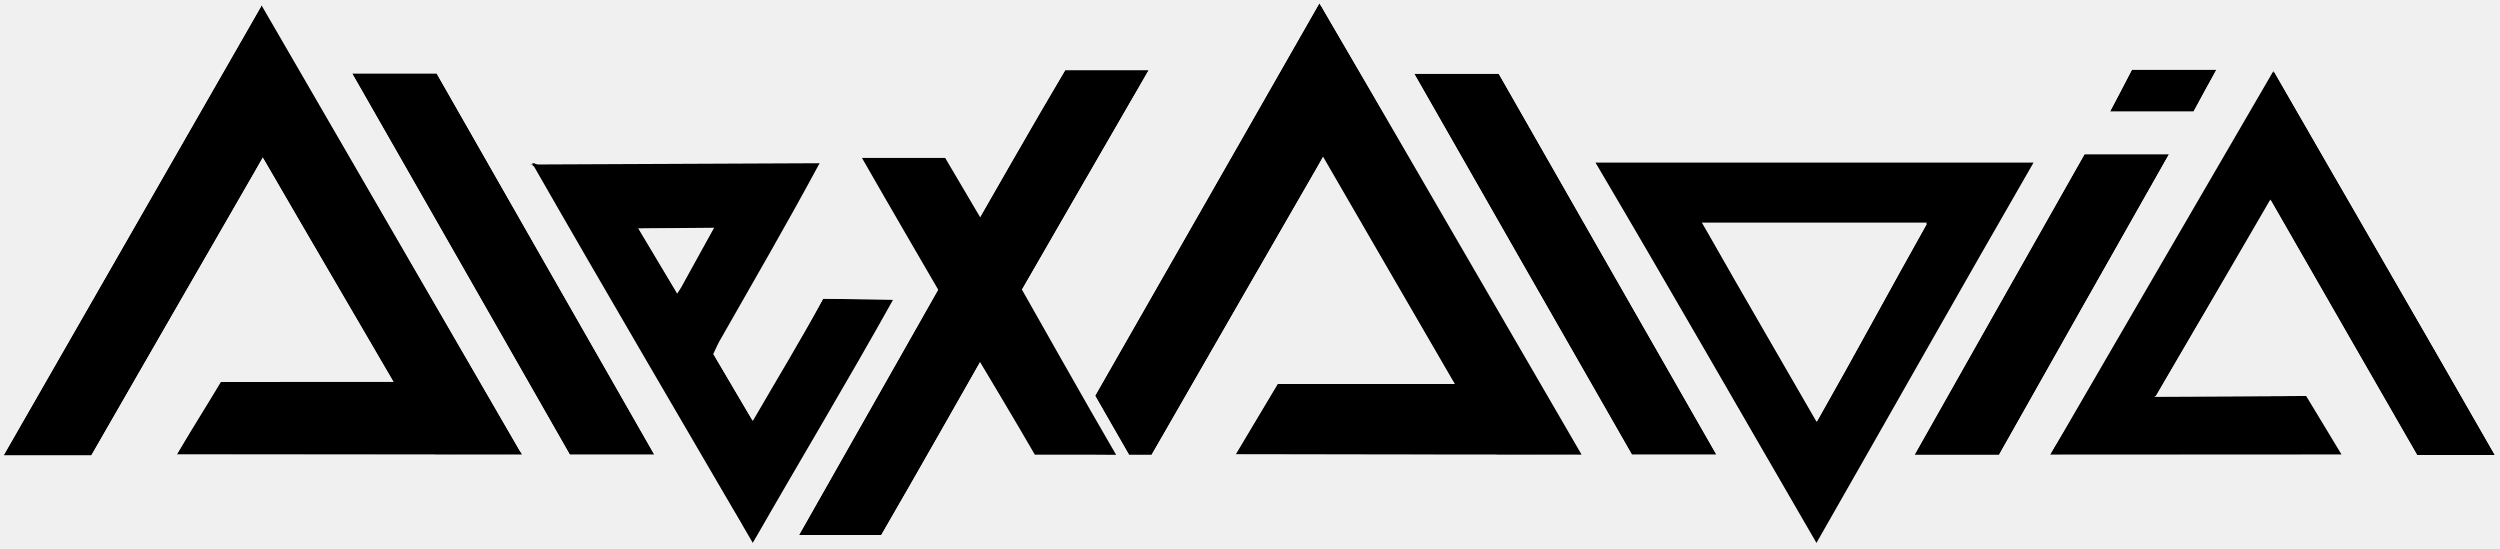
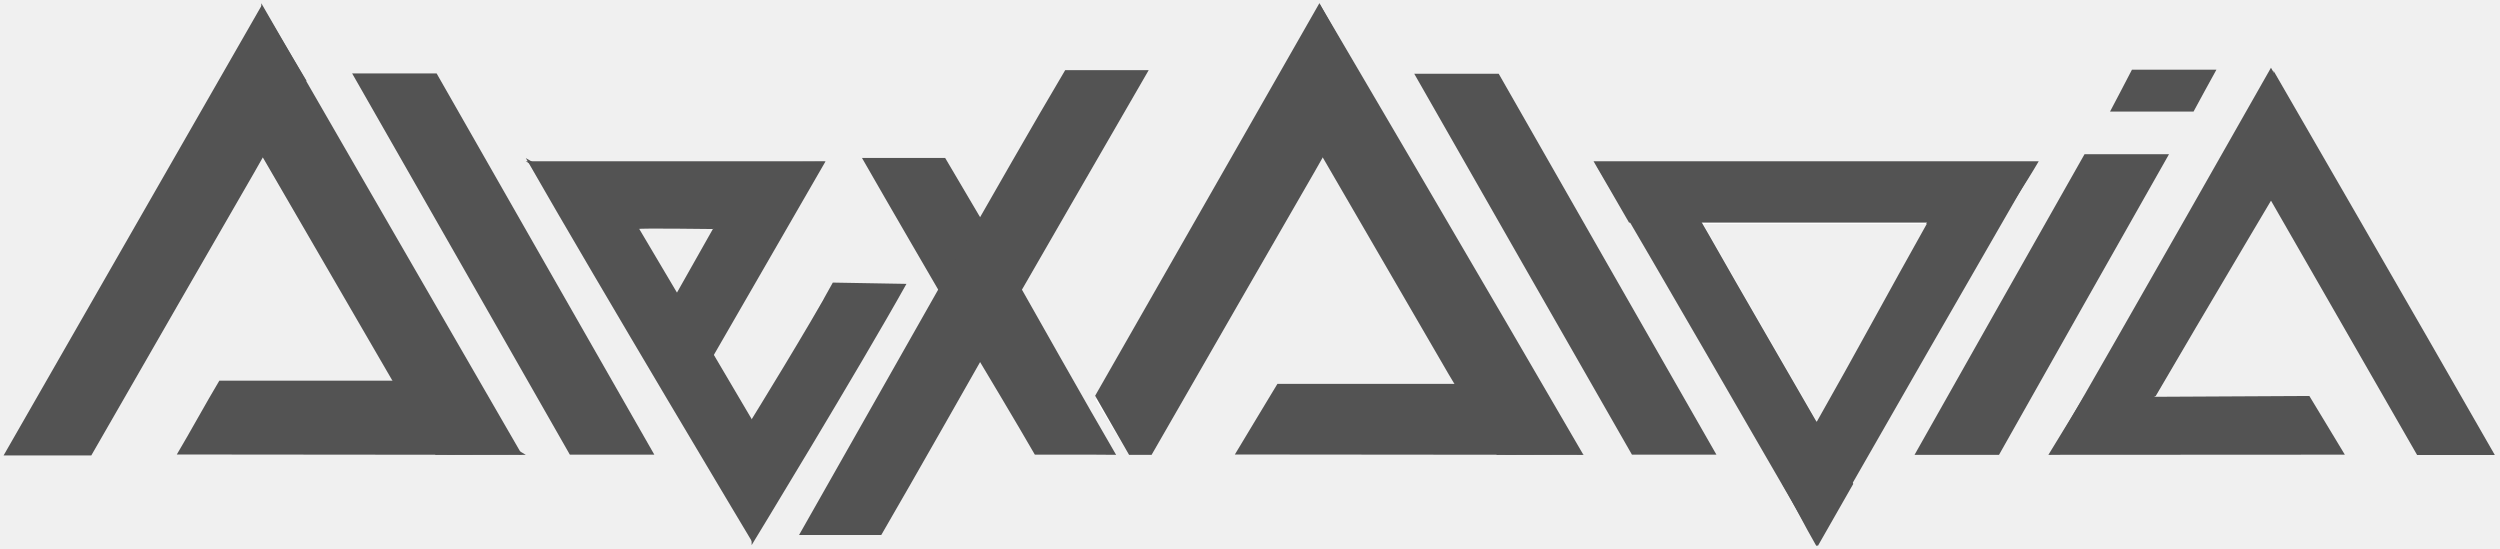
- <svg xmlns="http://www.w3.org/2000/svg" version="1.1" width="100%" height="100%" viewBox="0 0 775 170" xml:space="preserve">
-   <g id="logo_alex">
-     <defs>
-       <mask id="aab">
-         <path fill="#fff" d="M647 123s-7.83 11.78-11.4 17.95h90.3c-3.9-6.4-7.2-12-11-18.2L647 123zm0 0" />
-       </mask>
-       <mask id="aaa">
-         <path fill="#fff" d="M773.4 141.05c-22.8-39.9-46-79.7-68.6-119.1-23.1 39.8-46.3 79.5-69.2 119l22.4.05 13.79-24.09c10.77-18.57 21.14-36.4 32.01-55.06 15.6 27.3 30.6 53.3 45.5 79.2h24.1zm0 0" />
-       </mask>
-       <mask id="aac">
-         <path fill="#fff" d="M494.6 50.4c23 39 45.5 78.3 68.5 117.9 22.7-39.7 44.8-78.9 67.3-117.9H494.6zm33.4 19h69.3c-11.8 21-21.95 39.94-34.05 61.24-12.2-21.2-23.35-40.24-35.25-61.24zm0 0" />
-       </mask>
-       <mask id="aae">
-         <path fill="#fff" d="M672.4 47.8h-26.2c-17.6 31-35 61.9-52.7 93.2h26.2c17.3-30.7 34.8-61.6 52.7-93.2zm0 0" />
-       </mask>
-       <mask id="aad">
-         <path fill="#fff" d="M687.1 21.6h-26.2c-1.9 3.7-4.7 9-6.8 13H680c1.8-3.3 4.7-8.7 7.1-13zm0 0" />
-       </mask>
-       <mask id="aaf">
-         <path fill="#fff" d="M532.1 140.95c-22.9-40-45.3-79.2-67.5-118.1h-26.2c22.7 39.8 45.1 79 67.5 118.1h26.2zm0 0" />
-       </mask>
-       <mask id="aah">
-         <path fill="#fff" d="M409 1s-40.52 71-68.6 120.08l-.91 1.6L350 141h7c15.18-26.48 43.01-74.71 50.57-87.82L423 26 409 1zm0 0" />
-       </mask>
-       <mask id="aag">
-         <path fill="#fff" d="M383.1 140.85c36.1.1 71 .1 107.2.1-27.2-46.8-53.8-92.7-80.9-139.4-23.51 41.02-69.73 122.37-69.73 122.37L350 141l5.8-.05c17.7-30.8 35.4-61.6 53.7-93.5 14.2 24.6 27.6 47.6 41.5 71.6h-54.9c-4.3 7.2-8.5 14.2-13 21.8zm0 0" />
-       </mask>
-       <mask id="aaj">
-         <path fill="#fff" d="M316.81 89.8s25.89-44.95 39.29-68.05h-25.9c-9 15.1-26.37 45.57-26.37 45.57l-13 22.46s-28.63 50.47-43.13 76.07h25.5c10-17.2 30.63-53.6 30.63-53.6l12.98-22.45zm0 0" />
-       </mask>
-       <mask id="aal">
-         <path fill="#fff" d="M222.92 105.96c-.59 1.06-2.32 4.98-2.92 6.04l-12-18c.44-.8 2.7-4.06 3.13-4.83 3.63-6.6 6.82-12.43 10.24-18.57L176 71c.22.37-12-20-12-20l90.07-.4c-10.48 19.47-20.7 36.97-31.15 55.36zm0 0" />
-       </mask>
-       <mask id="aak">
-         <path fill="#fff" d="M255.17 92.6c-7 13-14.1 24.6-21.8 37.9-4.4-7.5-11.9-20.2-11.9-20.2L186 51l-21.03-.4c22.9 40 45.4 78.2 68.4 117.7 14.7-25.7 29.16-49.7 43.66-75.7h-21.86zm0 0" />
-       </mask>
-       <mask id="aam">
-         <path fill="#fff" d="M109.15 22.75c22.8 39.8 45.2 79.2 67.5 118.2h26.2c-22.8-39.8-45.2-79.2-67.5-118.2h-26.2zm0 0" />
-       </mask>
-       <mask id="aan">
-         <path fill="#fff" d="M68.48 118.42c-4.3 7.2-9.28 15.08-13.68 22.48h107c-27-46.6-53.6-92.4-80.7-139.2-26.9 46.9-53.3 92.9-80 139.5h27.2c17.6-30.7 34.85-60.37 53.15-92.27 14.2 24.5 26.68 45.56 40.58 69.46-19 0-35.55.03-53.55.03zm0 0" />
-       </mask>
-     </defs>
-     <g id="letters">
-       <g>
-         <g>
-           <g mask="url(#aaa)" fill="">
-             <path d="M704 21s-45.6 80.45-68.5 119.95l32.8-18.2C680.3 102.05 716 42 716 42l-12-21zm0 0" />
-             <path d="M773.4 141.05c-22.8-39.9-68.6-119.1-68.6-119.1l-1 39.9s30.6 53.3 45.5 79.2h24.1zm0 0" />
-           </g>
-           <path d="M635 141l91.9-.05c-3.9-6.4-7.2-12-11-18.2l-46.71.24L646 123l-11 18zm0 0" mask="url(#aab)" />
-         </g>
-         <g>
-           <g mask="url(#aac)">
-             <path d="M563.1 169.3c-3.56-6.13-7.11-13.26-10.65-19.37l10.75-19.39.05.1c12.1-21.3 22.25-40.24 34.05-61.24h-.2l10.53-19h23.77c-22.5 39-45.6 79.2-68.3 118.9zm0 0" />
-             <path d="M620 69H505c-3.73-6.38-7.25-12.64-11-19h138c-3.67 6.36-12 19-12 19zm0 0" />
-             <path d="M529.53 72.38c11.48 20.22 22.3 38.73 34.12 59.26l.11-.2 10.76 18.55c-3.66 6.43-7.33 12.86-11.02 19.31-23-39.6-45.5-78.9-68.5-117.9h22.36l12.17 20.98zm0 0" />
-           </g>
-         </g>
-         <g>
-           <path d="M687.1 21.6h-26.2c-1.9 3.7-4.7 9-6.8 13H680c1.8-3.3 4.7-8.7 7.1-13zm0 0" mask="url(#aad)" />
-           <path d="M672.4 47.8h-26.2c-17.6 31-35 61.9-52.7 93.2h26.2c17.3-30.7 34.8-61.6 52.7-93.2zm0 0" mask="url(#aae)" />
-         </g>
-         <g>
-           <path d="M532.1 140.95c-22.9-40-45.3-79.2-67.5-118.1h-26.2c22.7 39.8 45.1 79 67.5 118.1h26.2zm0 0" mask="url(#aaf)" />
-         </g>
-         <g>
-           <g mask="url(#aag)">
-             <path d="M490.8 140.9C463.8 94.3 409 1 409 1v46l40.05 68.96L464 141l26.8-.1zm0 0" />
-             <path d="M396 119c-4.3 7.2-8.8 14.5-13.2 21.9l108.2.1-39-22h-56zm0 0" />
-           </g>
-           <path d="M409 1s-40.52 71-68.6 120.08l-.91 1.6L350 141h7c15.18-26.48 43.01-74.71 50.57-87.82L423 26 409 1zm0 0" mask="url(#aah)" />
+ <svg xmlns="http://www.w3.org/2000/svg" version="1.1" width="775" height="170" xml:space="preserve">
+   <g id="aloia">
+     <g id="a3">
+       <g id="mask_a3_1">
+         <path id="a3_m" stroke="none" fill="rgb(255, 255, 255)" d="M 647,123 C 647,123 639.17,134.78 635.6,140.95 L 725.9,140.95 C 722,134.55 718.7,128.95 714.9,122.75 L 647,123 Z M 647,123" />
+       </g>
+       <g id="mask_a3_2">
+         <path id="a3_m2" stroke="none" fill="rgb(255, 255, 255)" d="M 773.4,141.05 C 750.6,101.15 727.4,61.35 704.8,21.95 681.7,61.75 658.5,101.45 635.6,140.95 L 658,141 671.79,116.91 C 682.56,98.34 692.93,80.51 703.8,61.85 719.4,89.15 734.4,115.15 749.3,141.05 756.6,141.05 765.3,141.05 773.4,141.05 Z M 773.4,141.05" />
+       </g>
+       <g id="a3_2">
+         <path id="a3_2_1" stroke="none" fill="rgb(83, 83, 83)" d="M 704,21 C 704,21 658.4,101.45 635.5,140.95 L 668.3,122.75 C 680.3,102.05 716,42 716,42 L 704,21 Z M 704,21" />
+         <path id="a3_2_2" stroke="none" fill="rgb(83, 83, 83)" d="M 773.4,141.05 C 750.6,101.15 704.8,21.95 704.8,21.95 L 703.8,61.85 C 703.8,61.85 734.4,115.15 749.3,141.05 756.6,141.05 765.3,141.05 773.4,141.05 Z M 773.4,141.05" />
+       </g>
+       <g id="a3_1">
+         <path id="a3_1_1" stroke="none" fill="rgb(83, 83, 83)" d="M 635,141 L 726.9,140.95 C 723,134.55 719.7,128.95 715.9,122.75 L 669.19,122.99 646,123 635,141 Z M 635,141" />
+       </g>
+     </g>
+     <g id="o">
+       <g id="mask_o1">
+         <path id="o_m" stroke="none" fill="rgb(255, 255, 255)" d="M 494.6,50.4 C 517.6,89.4 540.1,128.7 563.1,168.3 585.8,128.6 607.9,89.4 630.4,50.4 584.8,50.4 540.3,50.4 494.6,50.4 Z M 528,69.4 C 551.9,69.4 573.5,69.4 597.3,69.4 585.5,90.4 575.35,109.34 563.25,130.64 551.05,109.44 539.9,90.4 528,69.4 Z M 528,69.4" />
+       </g>
+       <g id="o1">
+         <g id="o1_1">
+           <path id="o_1" stroke="none" fill="rgb(83, 83, 83)" d="M 563.1,169.3 C 559.54,163.17 555.99,156.04 552.45,149.93 L 563.2,130.54 563.25,130.64 C 575.35,109.34 585.5,90.4 597.3,69.4 L 597.1,69.4 607.63,50.4 631.4,50.4 C 608.9,89.4 585.8,129.6 563.1,169.3 Z M 563.1,169.3" />
+           <path id="o_2" stroke="none" fill="rgb(83, 83, 83)" d="M 620,69 L 597,69 528,69 505,69 C 501.27,62.62 497.75,56.36 494,50 L 632,50 C 628.33,56.36 620,69 620,69 Z M 620,69" />
+           <path id="o_3" stroke="none" fill="rgb(83, 83, 83)" d="M 529.53,72.38 C 541.01,92.6 551.83,111.11 563.65,131.64 L 563.76,131.44 574.52,149.99 C 570.86,156.42 567.19,162.85 563.5,169.3 540.5,129.7 518,90.4 495,51.4 L 517.36,51.4 529.53,72.38 Z M 529.53,72.38" />
        </g>
      </g>
-       <g>
-         <g>
-           <clipPath id="aai">
-             <path fill="#fff" d="M316.81 89.8l-12.98-22.48S296.4 54.75 293 48.95h-25.8c8 14 23.63 40.83 23.63 40.83l13 22.47s11.87 19.8 16.97 28.7h18l7.2.05c-7.7-13.1-29.19-51.2-29.19-51.2zm0 0" />
-           </clipPath>
-           <path d="M316.81 89.8l-12.98-22.48S296.4 54.75 293 48.95h-25.8c8 14 23.63 40.83 23.63 40.83l13 22.47s11.87 19.8 16.97 28.7h18l7.2.05c-7.7-13.1-29.19-51.2-29.19-51.2zm0 0" clip-path="url(#aai)" />
-           <path d="M316.81 89.8s25.89-44.95 39.29-68.05h-25.9c-9 15.1-26.37 45.57-26.37 45.57l-13 22.46s-28.63 50.47-43.13 76.07h25.5c10-17.2 30.63-53.6 30.63-53.6l12.98-22.45zm0 0" mask="url(#aaj)" />
-         </g>
-         <g>
-           <g mask="url(#aak)">
-             <path d="M255.17 92.6c-7 13-25.17 42.4-25.17 42.4v39s33.5-55 48-81l-22.83-.4zm0 0" />
-             <path d="M233.37 130.5l-11.9-20.2L197 69l-34-20c22.9 40 70.37 119.3 70.37 119.3v-37.8zm0 0" />
-           </g>
-           <g mask="url(#aal)">
-             <path d="M219 114l36.83-63.83-23.15.13L208 94l11 20zm0 0" />
-             <path d="M221 71s-23.18-.31-23 0l-35-21h93l-35 21zm0 0" />
-           </g>
-         </g>
-         <g>
-           <path d="M109.15 22.75c22.8 39.8 45.2 79.2 67.5 118.2h26.2c-22.8-39.8-45.2-79.2-67.5-118.2h-26.2zm0 0" mask="url(#aam)" />
-         </g>
-         <g>
-           <g mask="url(#aan)">
-             <path d="M81.1 1.7s-53.3 92.9-80 139.5h27.2C42.9 115.73 69.86 69 78.62 53.83 80.42 50.71 95 25 95 25L81.1 1.7zm0 0" />
-             <path d="M161.8 140.9C134.8 94.3 81 1 81 1v47l54 93 26.8-.1zm0 0" />
-             <path d="M68 118c-4.3 7.2-8.8 15.5-13.2 22.9l108.2.1-39-23H68zm0 0" />
-           </g>
-         </g>
+     </g>
+     <g id="i">
+       <g id="mask_i1_1">
+         <path id="i_1_m" stroke="none" fill="rgb(255, 255, 255)" d="M 672.4,47.8 L 646.2,47.8 C 628.6,78.8 611.2,109.7 593.5,141 L 619.7,141 C 637,110.3 654.5,79.4 672.4,47.8 Z M 672.4,47.8" />
+       </g>
+       <g id="mask_i1_2">
+         <path id="i_1_m2" stroke="none" fill="rgb(255, 255, 255)" d="M 687.1,21.6 L 660.9,21.6 C 659,25.3 656.2,30.6 654.1,34.6 L 680,34.6 C 681.8,31.3 684.7,25.9 687.1,21.6 Z M 687.1,21.6" />
+       </g>
+       <g id="i_1_2">
+         <path id="i_1_2_p" stroke="none" fill="rgb(83, 83, 83)" d="M 687.1,21.6 L 660.9,21.6 C 659,25.3 656.2,30.6 654.1,34.6 L 680,34.6 C 681.8,31.3 684.7,25.9 687.1,21.6 Z M 687.1,21.6" />
+       </g>
+       <g id="i_1_1">
+         <path id="i_1_1_p" stroke="none" fill="rgb(83, 83, 83)" d="M 672.4,47.8 L 646.2,47.8 C 628.6,78.8 611.2,109.7 593.5,141 L 619.7,141 C 637,110.3 654.5,79.4 672.4,47.8 Z M 672.4,47.8" />
+       </g>
+     </g>
+     <g id="l2">
+       <g id="mask_l2">
+         <path id="l2_m" stroke="none" fill="rgb(255, 255, 255)" d="M 532.1,140.95 C 509.2,100.95 486.8,61.75 464.6,22.85 455.7,22.85 447.3,22.85 438.4,22.85 461.1,62.65 483.5,101.85 505.9,140.95 514.6,140.95 522.9,140.95 532.1,140.95 Z M 532.1,140.95" />
+       </g>
+       <g id="l2_1">
+         <path id="l2_1_p1" stroke="none" fill="rgb(83, 83, 83)" d="M 532.1,140.95 C 509.2,100.95 486.8,61.75 464.6,22.85 455.7,22.85 447.3,22.85 438.4,22.85 461.1,62.65 483.5,101.85 505.9,140.95 514.6,140.95 522.9,140.95 532.1,140.95 Z M 532.1,140.95" />
+       </g>
+     </g>
+     <g id="a2">
+       <g id="mask_a2_1">
+         <path id="a2_1_m" stroke="none" fill="rgb(255, 255, 255)" d="M 409,1 C 409,1 368.48,72 340.4,121.08 L 339.49,122.68 350,141 357,141 C 372.18,114.52 400.01,66.29 407.57,53.18 L 423,26 409,1 Z M 409,1" />
+       </g>
+       <g id="mask_a2_2">
+         <path id="a2_2_m" stroke="none" fill="rgb(255, 255, 255)" d="M 383.1,140.85 C 419.2,140.95 454.1,140.95 490.3,140.95 463.1,94.15 436.5,48.25 409.4,1.55 385.89,42.57 339.67,123.92 339.67,123.92 L 350,141 355.8,140.95 C 373.5,110.15 391.2,79.35 409.5,47.45 423.7,72.05 437.1,95.05 451,119.05 L 396.1,119.05 C 391.8,126.25 387.6,133.25 383.1,140.85 Z M 383.1,140.85" />
+       </g>
+       <g id="a2_2">
+         <path id="a_2_2" stroke="none" fill="rgb(83, 83, 83)" d="M 490.8,140.9 C 463.8,94.3 409,1 409,1 L 409,47 449.05,115.96 464,141 490.8,140.9 Z M 490.8,140.9" />
+         <path id="a_2_1" stroke="none" fill="rgb(83, 83, 83)" d="M 396,119 C 391.7,126.2 387.2,133.5 382.8,140.9 L 491,141 452,119 C 452,119 414,119 396,119 Z M 396,119" />
+       </g>
+       <g id="a2_1">
+         <path id="a2_1_p" stroke="none" fill="rgb(83, 83, 83)" d="M 409,1 C 409,1 368.48,72 340.4,121.08 L 339.49,122.68 350,141 357,141 C 372.18,114.52 400.01,66.29 407.57,53.18 L 423,26 409,1 Z M 409,1" />
+       </g>
+     </g>
+   </g>
+   <g id="alex">
+     <g id="x">
+       <g id="mask_x1">
+         <path id="x1_m" stroke="none" fill="rgb(255, 255, 255)" d="M 316.81,89.8 C 316.81,89.8 342.7,44.85 356.1,21.75 L 330.2,21.75 C 321.2,36.85 303.83,67.32 303.83,67.32 L 290.83,89.78 C 290.83,89.78 262.2,140.25 247.7,165.85 L 273.2,165.85 C 283.2,148.65 303.83,112.25 303.83,112.25 L 316.81,89.8 Z M 316.81,89.8" />
+       </g>
+       <g id="mask_x2">
+         <path id="x2_m" stroke="none" fill="rgb(255, 255, 255)" d="M 316.81,89.8 L 303.83,67.32 C 303.83,67.32 296.4,54.75 293,48.95 L 267.2,48.95 C 275.2,62.95 290.83,89.78 290.83,89.78 L 303.83,112.25 C 303.83,112.25 315.7,132.05 320.8,140.95 L 338.8,140.95 346,141 C 338.3,127.9 316.81,89.8 316.81,89.8 Z M 316.81,89.8" />
+       </g>
+       <g id="x_1_1">
+         <path id="x2_1" stroke="none" fill="rgb(83, 83, 83)" d="M 316.81,89.8 L 303.83,67.32 C 303.83,67.32 296.4,54.75 293,48.95 L 267.2,48.95 C 275.2,62.95 290.83,89.78 290.83,89.78 L 303.83,112.25 C 303.83,112.25 315.7,132.05 320.8,140.95 L 338.8,140.95 346,141 C 338.3,127.9 316.81,89.8 316.81,89.8 Z M 316.81,89.8" />
+       </g>
+       <g id="x_1_2">
+         <path id="x1_1" stroke="none" fill="rgb(83, 83, 83)" d="M 316.81,89.8 C 316.81,89.8 342.7,44.85 356.1,21.75 L 330.2,21.75 C 321.2,36.85 303.83,67.32 303.83,67.32 L 290.83,89.78 C 290.83,89.78 262.2,140.25 247.7,165.85 L 273.2,165.85 C 283.2,148.65 303.83,112.25 303.83,112.25 L 316.81,89.8 Z M 316.81,89.8" />
+       </g>
+     </g>
+     <g id="e">
+       <g id="mask_e1_1">
+         <path id="e1_m" stroke="none" fill="rgb(255, 255, 255)" d="M 222.92,105.96 C 222.33,107.02 220.6,110.94 220,112 L 208,94 C 208.44,93.2 210.7,89.94 211.13,89.17 214.76,82.57 217.95,76.74 221.37,70.6 L 176,71 C 176.22,71.37 164,51 164,51 L 254.07,50.6 C 243.59,70.07 233.37,87.57 222.92,105.96 Z M 222.92,105.96" />
+       </g>
+       <g id="mask_e1_2">
+         <path id="e2_m" stroke="none" fill="rgb(255, 255, 255)" d="M 255.17,92.6 C 248.17,105.6 241.07,117.2 233.37,130.5 228.97,123 221.47,110.3 221.47,110.3 L 186,51 164.97,50.6 C 187.87,90.6 210.37,128.8 233.37,168.3 248.07,142.6 262.53,118.6 277.03,92.6 L 255.17,92.6 Z M 255.17,92.6" />
+       </g>
+       <g id="e_1_2">
+         <path id="e2_2" stroke="none" fill="rgb(83, 83, 83)" d="M 258.17,87.6 C 251.17,100.6 233,130 233,130 L 233,169 C 233,169 266.5,114 281,88 L 258.17,87.6 Z M 258.17,87.6" />
+         <path id="e2_1" stroke="none" fill="rgb(83, 83, 83)" d="M 233.37,130.5 L 221.47,110.3 197,69 163,49 C 185.9,89 233.37,168.3 233.37,168.3 L 233.37,130.5 Z M 233.37,130.5" />
+       </g>
+       <g id="e_1_1">
+         <path id="e1_1" stroke="none" fill="rgb(83, 83, 83)" d="M 219,114 L 255.83,50.17 232.68,50.3 208,94 219,114 Z M 219,114" />
+         <path id="e1_2" stroke="none" fill="rgb(83, 83, 83)" d="M 221,71 C 221,71 197.82,70.69 198,71 L 163,50 256,50 221,71 Z M 221,71" />
+       </g>
+     </g>
+     <g id="l">
+       <g id="mask_l1">
+         <path id="l1_m" stroke="none" fill="rgb(255, 255, 255)" d="M 109.15,22.75 C 131.95,62.55 154.35,101.95 176.65,140.95 185.55,140.95 193.85,140.95 202.85,140.95 180.05,101.15 157.65,61.75 135.35,22.75 126.45,22.75 118.25,22.75 109.15,22.75 Z M 109.15,22.75" />
+       </g>
+       <g id="l1">
+         <path id="l1_1" stroke="none" fill="rgb(83, 83, 83)" d="M 109.15,22.75 C 131.95,62.55 154.35,101.95 176.65,140.95 185.55,140.95 193.85,140.95 202.85,140.95 180.05,101.15 157.65,61.75 135.35,22.75 126.45,22.75 118.25,22.75 109.15,22.75 Z M 109.15,22.75" />
+       </g>
+     </g>
+     <g id="a">
+       <g id="mask_a1">
+         <path id="a1_m" stroke="none" fill="rgb(255, 255, 255)" d="M 68.48,118.42 C 64.18,125.62 59.2,133.5 54.8,140.9 L 161.8,140.9 C 134.8,94.3 108.2,48.5 81.1,1.7 54.2,48.6 27.8,94.6 1.1,141.2 L 28.3,141.2 C 45.9,110.5 63.15,80.83 81.45,48.93 95.65,73.43 108.13,94.49 122.03,118.39 103.03,118.39 86.48,118.42 68.48,118.42 Z M 68.48,118.42" />
+       </g>
+       <g id="a1">
+         <path id="a1_1" stroke="none" fill="rgb(83, 83, 83)" d="M 81.1,1.7 C 81.1,1.7 27.8,94.6 1.1,141.2 L 28.3,141.2 C 42.9,115.73 69.86,69 78.62,53.83 80.42,50.71 95,25 95,25 L 81.1,1.7 Z M 81.1,1.7" />
+         <path id="a1_2" stroke="none" fill="rgb(83, 83, 83)" d="M 161.8,140.9 C 134.8,94.3 81,1 81,1 L 81,48 135,141 161.8,140.9 Z M 161.8,140.9" />
+         <path id="a1_3" stroke="none" fill="rgb(83, 83, 83)" d="M 68,118 C 63.7,125.2 59.2,133.5 54.8,140.9 L 163,141 124,118 C 124,118 86,118 68,118 Z M 68,118" />
      </g>
    </g>
  </g>
</svg>
